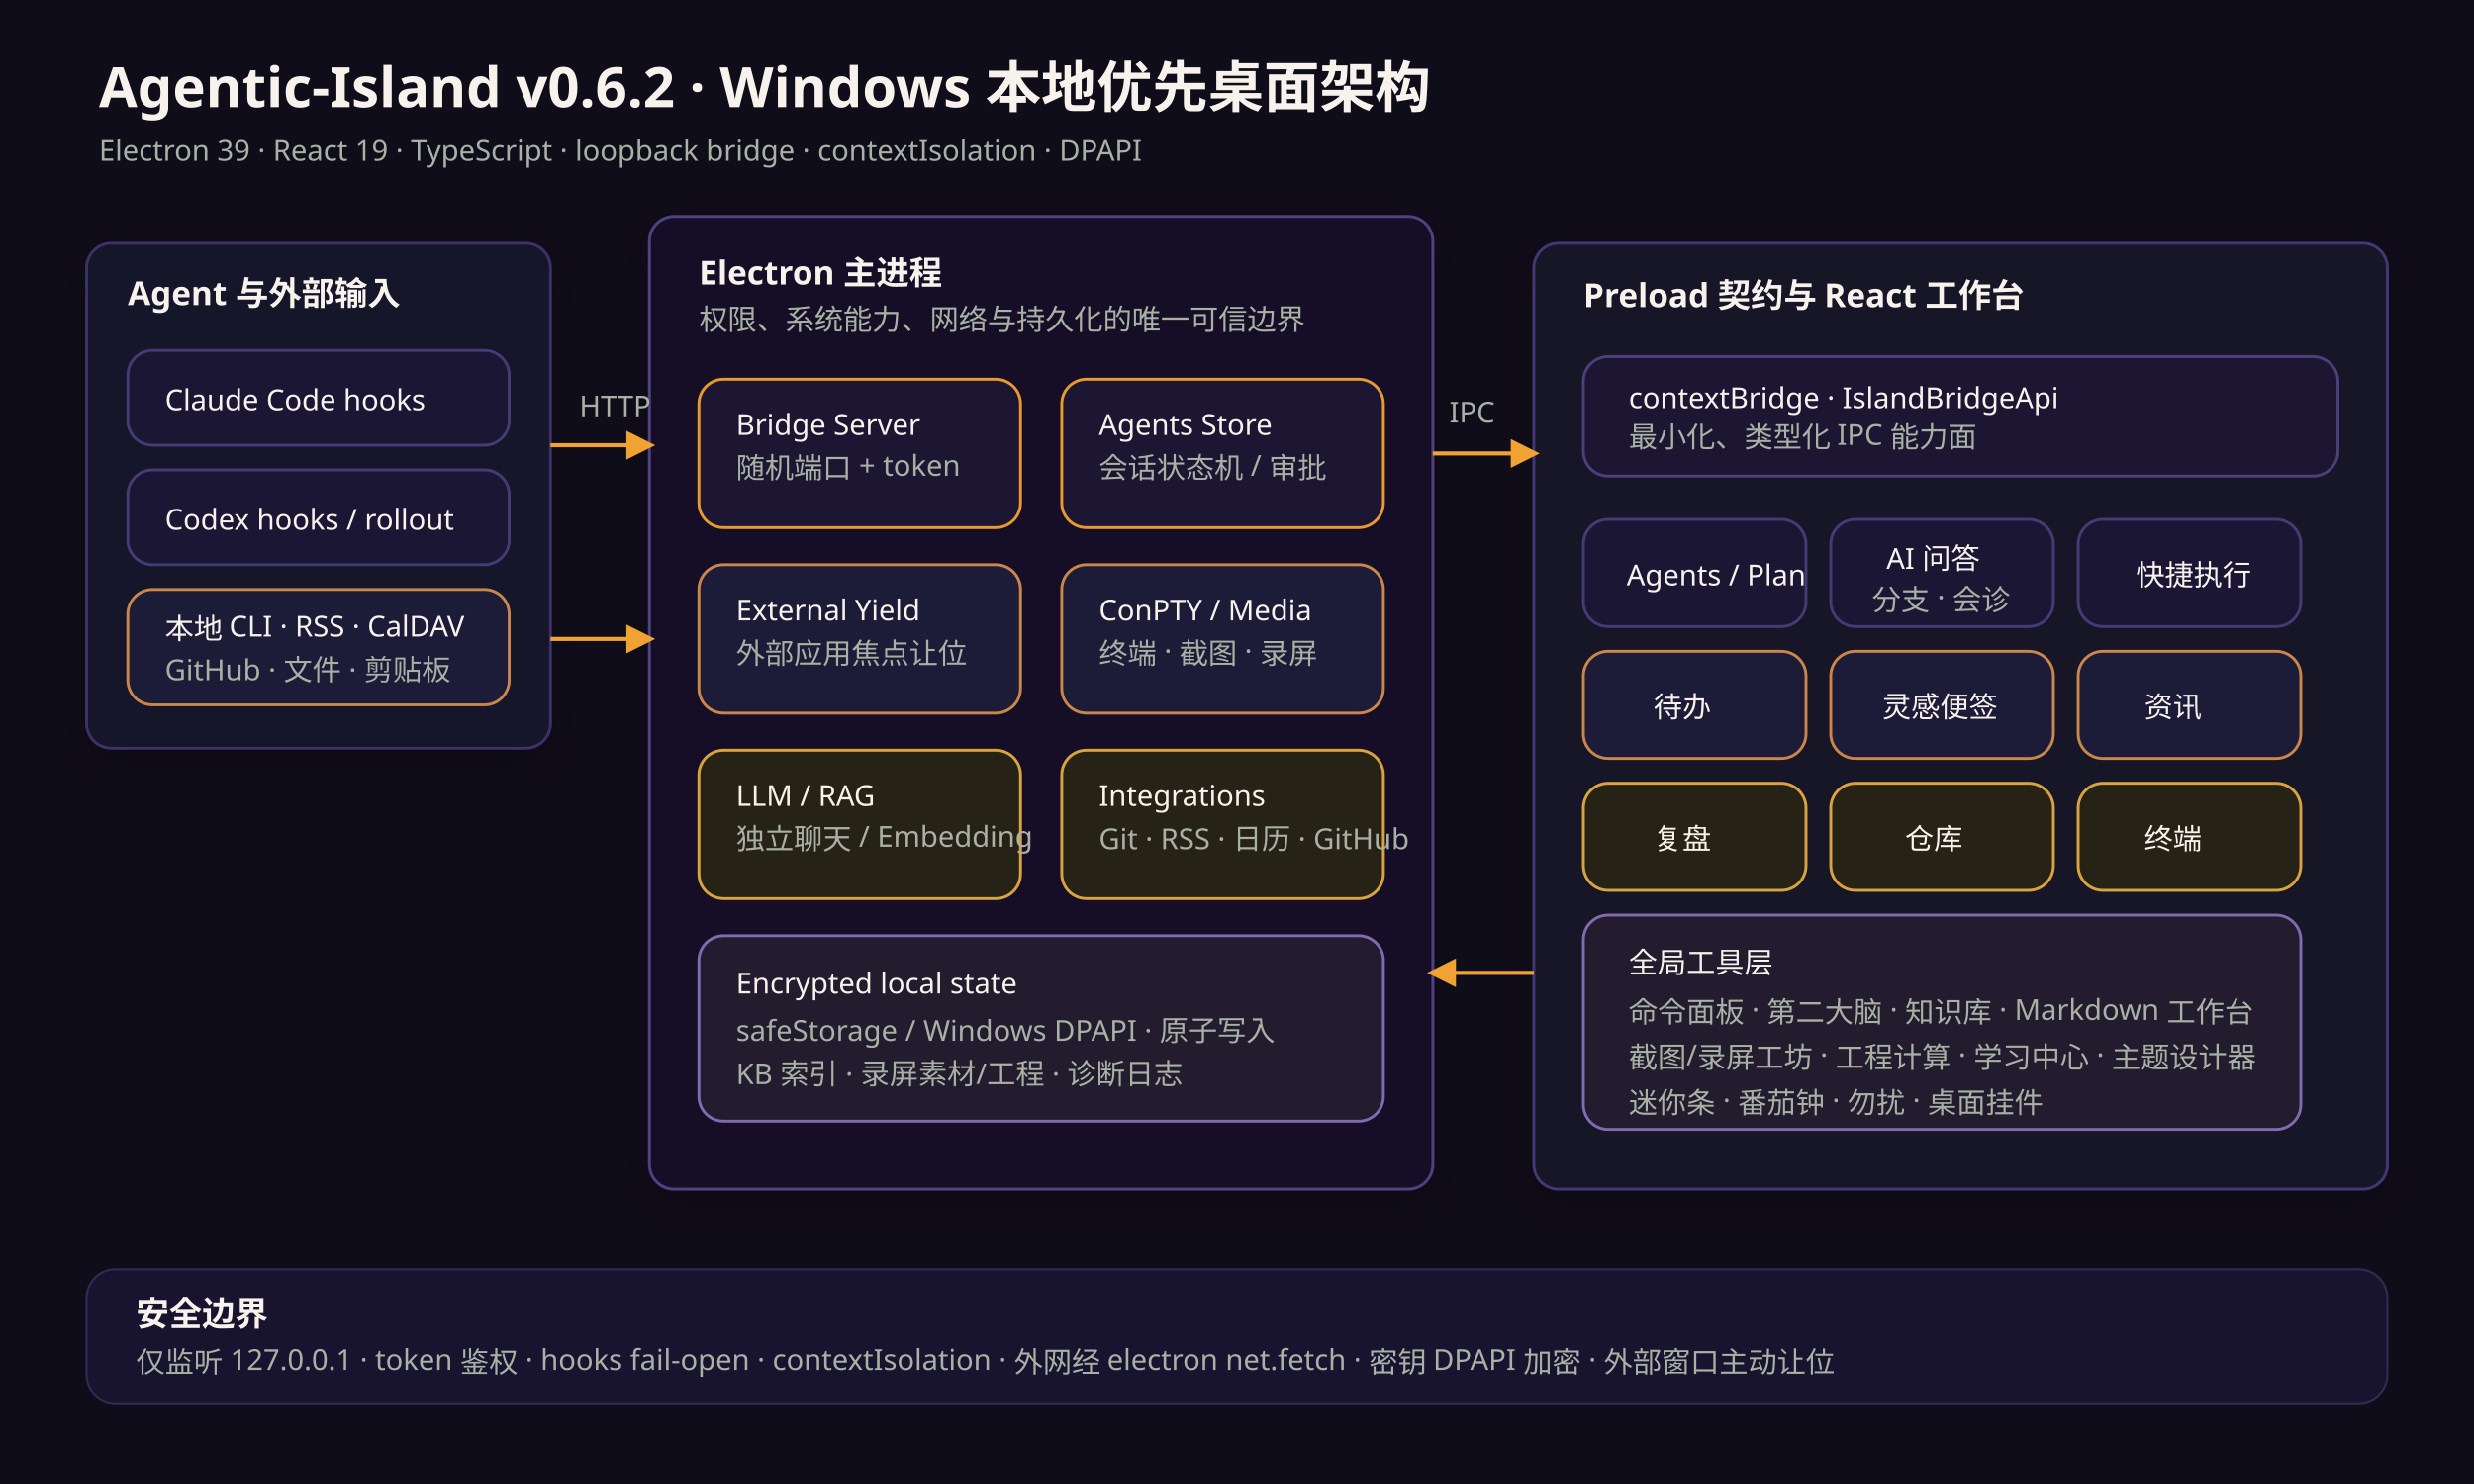
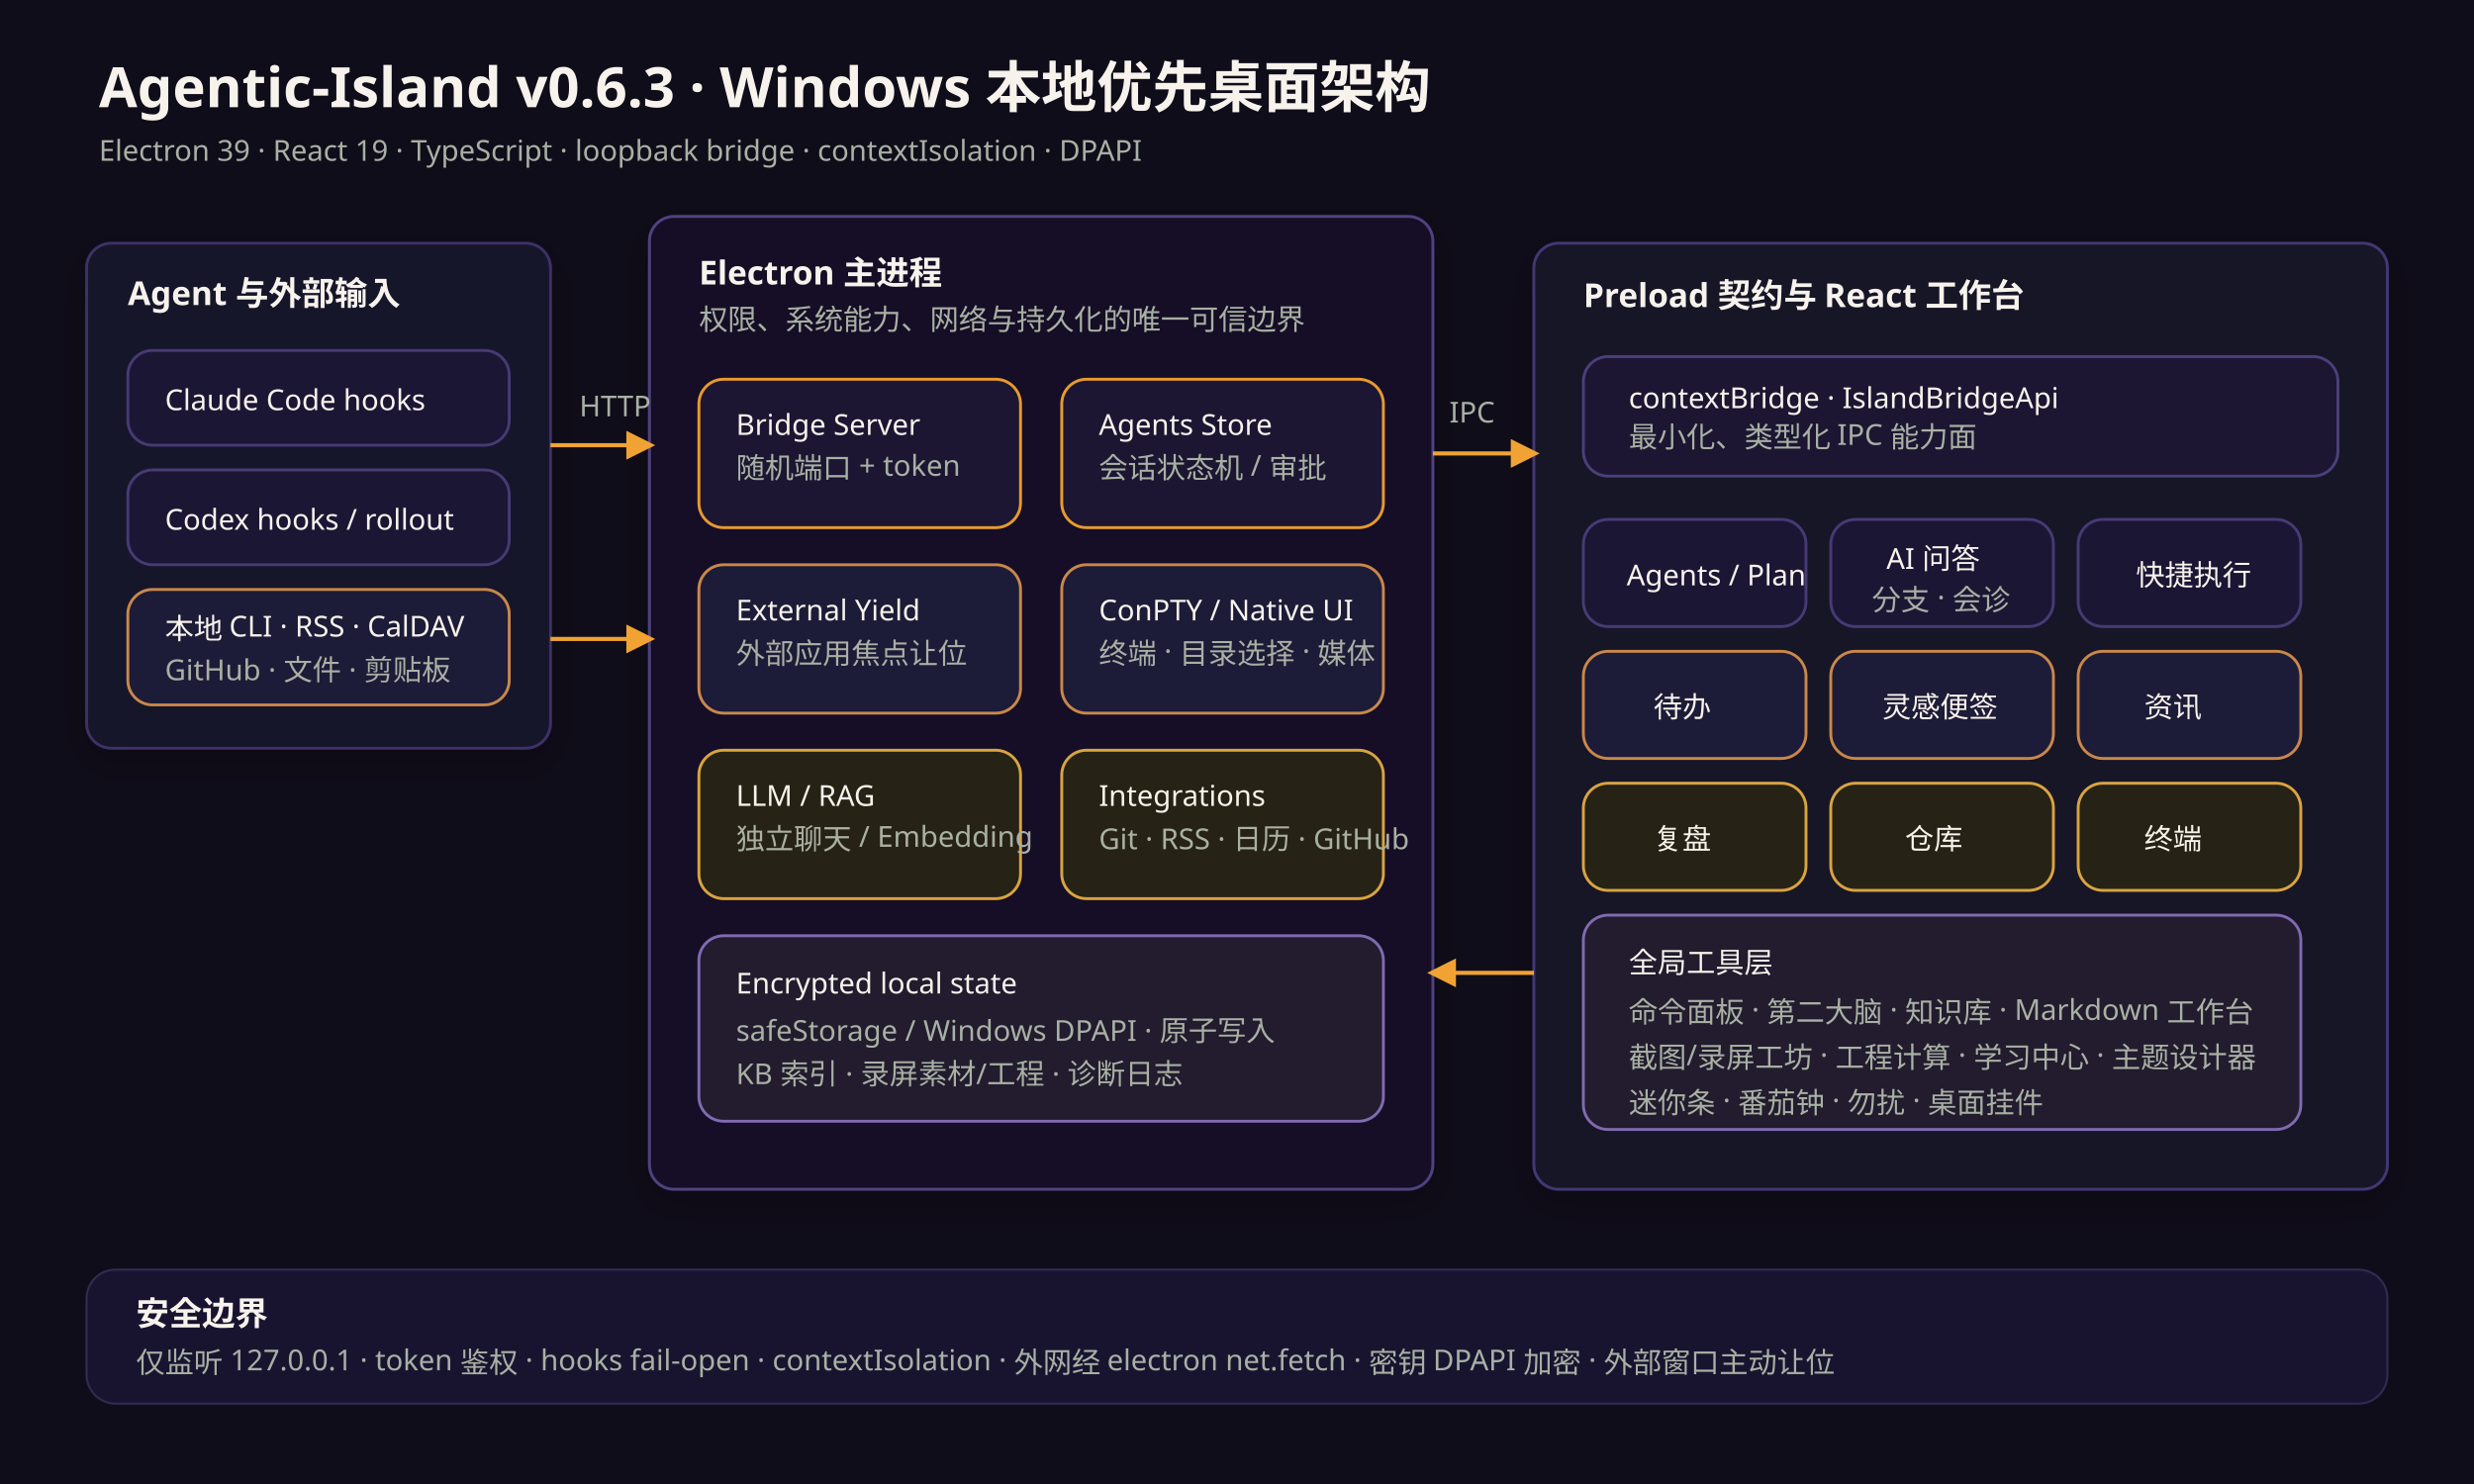
<svg xmlns="http://www.w3.org/2000/svg" width="1200" height="720" viewBox="0 0 1200 720" role="img" aria-labelledby="title desc">
  <defs>
    <marker id="arrow" viewBox="0 0 10 10" refX="8" refY="5" markerWidth="7" markerHeight="7" orient="auto-start-reverse">
      <path d="M0 0L10 5L0 10Z" fill="#f0a233" />
    </marker>
    <filter id="shadow">
      <feDropShadow dx="0" dy="6" stdDeviation="9" flood-color="#000" flood-opacity=".28" />
    </filter>
    <style>
      .t{font-family:"Segoe UI","Microsoft YaHei",sans-serif;fill:#f7f3ec}.muted{fill:#a9b0a4}.small{font-size:14px}.label{font-size:16px;font-weight:650}.head{font-size:27px;font-weight:750}.box{stroke-width:1.4;rx:12}.line{stroke:#f0a233;stroke-width:2;fill:none;marker-end:url(#arrow)}
    </style>
  </defs>
  <rect width="1200" height="720" fill="#100d1a" />
-   <text class="t head" x="48" y="52">Agentic-Island v0.6.2 · Windows 本地优先桌面架构</text>
+   <text class="t head" x="48" y="52">Agentic-Island v0.6.3 · Windows 本地优先桌面架构</text>
  <text class="t muted small" x="48" y="78">Electron 39 · React 19 · TypeScript · loopback bridge · contextIsolation · DPAPI</text>
  <g filter="url(#shadow)">
    <rect class="box" x="42" y="118" width="225" height="245" fill="#171329" stroke="#3d3166" />
    <text class="t label" x="62" y="148">Agent 与外部输入</text>
    <rect class="box" x="62" y="170" width="185" height="46" fill="#1e1836" stroke="#463a75" />
    <text class="t small" x="80" y="199">Claude Code hooks</text>
    <rect class="box" x="62" y="228" width="185" height="46" fill="#1e1836" stroke="#463a75" />
    <text class="t small" x="80" y="257">Codex hooks / rollout</text>
    <rect class="box" x="62" y="286" width="185" height="56" fill="#1f1a38" stroke="#c9884a" />
    <text class="t small" x="80" y="310">本地 CLI · RSS · CalDAV</text>
    <text class="t muted small" x="80" y="330">GitHub · 文件 · 剪贴板</text>
    <rect class="box" x="315" y="105" width="380" height="472" fill="#151127" stroke="#4f4280" />
    <text class="t label" x="339" y="138">Electron 主进程</text>
    <text class="t muted small" x="339" y="160">权限、系统能力、网络与持久化的唯一可信边界</text>
    <rect class="box" x="339" y="184" width="156" height="72" fill="#1c1733" stroke="#e89a2e" />
    <text class="t small" x="357" y="211">Bridge Server</text>
    <text class="t muted small" x="357" y="232">随机端口 + token</text>
    <rect class="box" x="515" y="184" width="156" height="72" fill="#1c1733" stroke="#e89a2e" />
    <text class="t small" x="533" y="211">Agents Store</text>
    <text class="t muted small" x="533" y="232">会话状态机 / 审批</text>
    <rect class="box" x="339" y="274" width="156" height="72" fill="#1f1a38" stroke="#c9884a" />
    <text class="t small" x="357" y="301">External Yield</text>
    <text class="t muted small" x="357" y="322">外部应用焦点让位</text>
    <rect class="box" x="515" y="274" width="156" height="72" fill="#1f1a38" stroke="#c9884a" />
-     <text class="t small" x="533" y="301">ConPTY / Media</text>
-     <text class="t muted small" x="533" y="322">终端 · 截图 · 录屏</text>
+     <text class="t small" x="533" y="301">ConPTY / Native UI</text>
+     <text class="t muted small" x="533" y="322">终端 · 目录选择 · 媒体</text>
    <rect class="box" x="339" y="364" width="156" height="72" fill="#282414" stroke="#d9a441" />
    <text class="t small" x="357" y="391">LLM / RAG</text>
    <text class="t muted small" x="357" y="412">独立聊天 / Embedding</text>
    <rect class="box" x="515" y="364" width="156" height="72" fill="#282414" stroke="#d9a441" />
    <text class="t small" x="533" y="391">Integrations</text>
    <text class="t muted small" x="533" y="412">Git · RSS · 日历 · GitHub</text>
    <rect class="box" x="339" y="454" width="332" height="90" fill="#201b2d" stroke="#806bb0" />
    <text class="t small" x="357" y="482">Encrypted local state</text>
    <text class="t muted small" x="357" y="505">safeStorage / Windows DPAPI · 原子写入</text>
    <text class="t muted small" x="357" y="526">KB 索引 · 录屏素材/工程 · 诊断日志</text>
    <rect class="box" x="744" y="118" width="414" height="459" fill="#161228" stroke="#433873" />
    <text class="t label" x="768" y="149">Preload 契约与 React 工作台</text>
    <rect class="box" x="768" y="173" width="366" height="58" fill="#1c1733" stroke="#4c3f7a" />
    <text class="t small" x="790" y="198">contextBridge · IslandBridgeApi</text>
    <text class="t muted small" x="790" y="217">最小化、类型化 IPC 能力面</text>
    <rect class="box" x="768" y="252" width="108" height="52" fill="#1e1836" stroke="#463a75" />
    <text class="t small" x="789" y="284">Agents / Plan</text>
    <rect class="box" x="888" y="252" width="108" height="52" fill="#1e1836" stroke="#463a75" />
    <text class="t small" x="915" y="276">AI 问答</text>
    <text class="t muted small" x="908" y="296">分支 · 会诊</text>
    <rect class="box" x="1008" y="252" width="108" height="52" fill="#1e1836" stroke="#463a75" />
    <text class="t small" x="1036" y="284">快捷执行</text>
    <rect class="box" x="768" y="316" width="108" height="52" fill="#1f1a38" stroke="#c9884a" />
    <text class="t small" x="802" y="348">待办</text>
    <rect class="box" x="888" y="316" width="108" height="52" fill="#1f1a38" stroke="#c9884a" />
    <text class="t small" x="913" y="348">灵感便签</text>
    <rect class="box" x="1008" y="316" width="108" height="52" fill="#1f1a38" stroke="#c9884a" />
    <text class="t small" x="1040" y="348">资讯</text>
    <rect class="box" x="768" y="380" width="108" height="52" fill="#282414" stroke="#d9a441" />
    <text class="t small" x="802" y="412">复盘</text>
    <rect class="box" x="888" y="380" width="108" height="52" fill="#282414" stroke="#d9a441" />
    <text class="t small" x="924" y="412">仓库</text>
    <rect class="box" x="1008" y="380" width="108" height="52" fill="#282414" stroke="#d9a441" />
    <text class="t small" x="1040" y="412">终端</text>
    <rect class="box" x="768" y="444" width="348" height="104" fill="#201b2d" stroke="#806bb0" />
    <text class="t small" x="790" y="472">全局工具层</text>
    <text class="t muted small" x="790" y="496">命令面板 · 第二大脑 · 知识库 · Markdown 工作台</text>
    <text class="t muted small" x="790" y="518">截图/录屏工坊 · 工程计算 · 学习中心 · 主题设计器</text>
    <text class="t muted small" x="790" y="540">迷你条 · 番茄钟 · 勿扰 · 桌面挂件</text>
  </g>
  <path class="line" d="M267 216H315" />
  <path class="line" d="M267 310H315" />
  <path class="line" d="M695 220H744" />
  <path class="line" d="M744 472H695" />
  <text class="t muted small" x="281" y="202">HTTP</text>
  <text class="t muted small" x="703" y="205">IPC</text>
  <rect x="42" y="616" width="1116" height="65" rx="14" fill="#181430" stroke="#332a52" />
  <text class="t label" x="66" y="643">安全边界</text>
  <text class="t muted small" x="66" y="666">仅监听 127.0.0.1 · token 鉴权 · hooks fail-open · contextIsolation · 外网经 electron net.fetch · 密钥 DPAPI 加密 · 外部窗口主动让位</text>
</svg>
